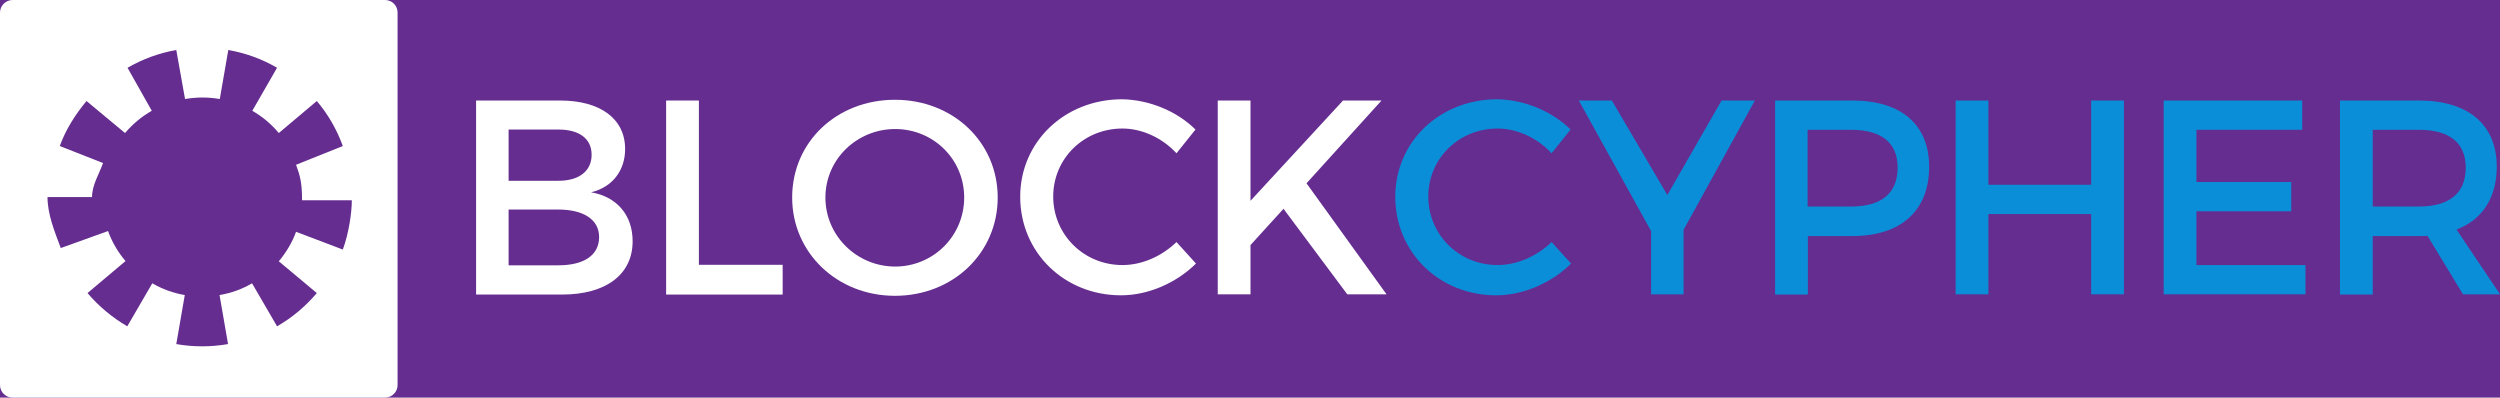
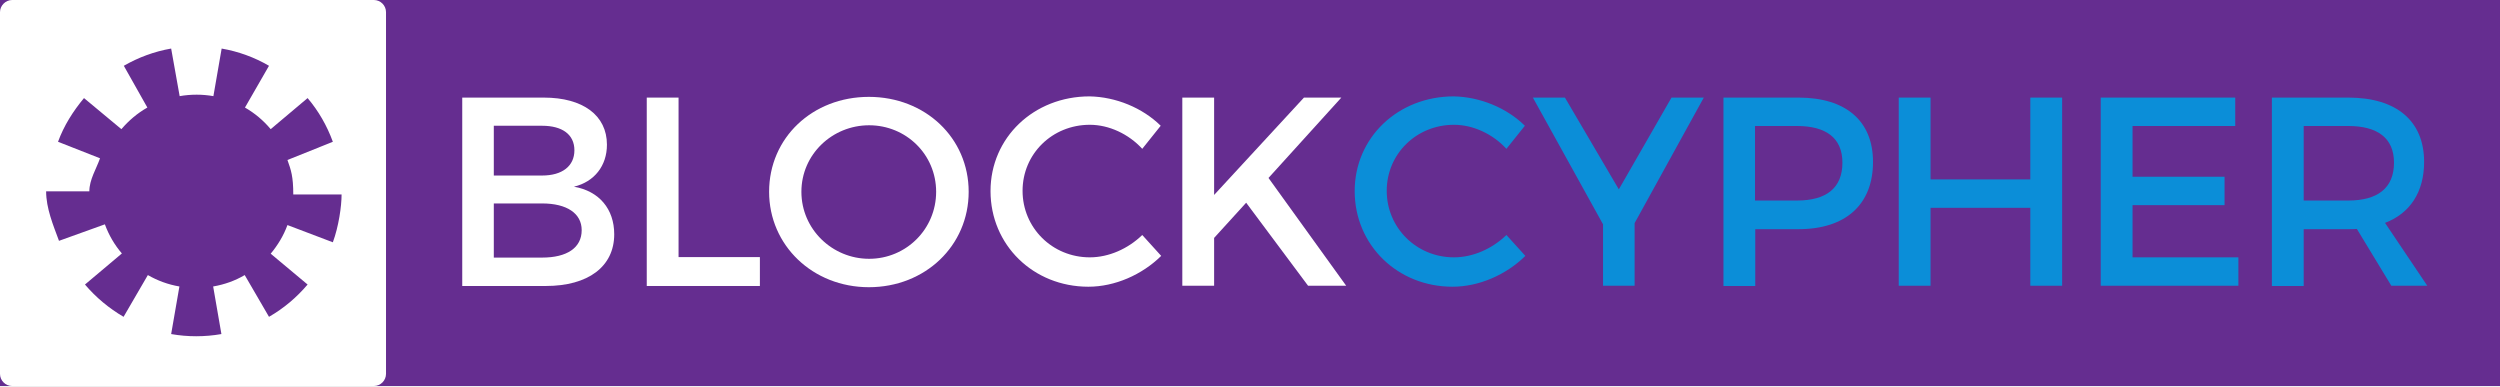
- <svg xmlns="http://www.w3.org/2000/svg" version="1.1" id="Layer_1" x="0px" y="0px" viewBox="0 0 999.8 159" enable-background="new 0 0 999.8 159" xml:space="preserve">
-   <g>
-     <rect fill="#652D90" width="100%" height="100%" />
-     <path fill="#FFFFFF" d="M159,5c0-2.8-2.3-5-5-5H5C2.3,0,0,2.3,0,5V154c0,2.8,2.3,5,5,5H154c2.8,0,5-2.3,5-5V5z M137.1,99.8   l-18.7-7.1c-1.6,4.4-4,8.3-6.9,11.8l15.2,12.7c-4.5,5.3-9.8,9.8-15.9,13.3l-10-17.2c-3.9,2.3-8.3,3.9-13,4.7l3.4,19.6   c-3.4,0.6-6.9,0.9-10.4,0.9c-3.5,0-6.9-0.3-10.3-0.9l3.4-19.6c-4.7-0.8-9-2.4-13-4.7l-10,17.2c-6-3.5-11.4-8-15.9-13.3l15.2-12.8   c-3-3.5-5.4-7.6-7-12l-18.9,6.8c-2.4-6.5-5.3-13.4-5.3-20.4l17.8,0c0,0,0,0,0,0c0-4.8,2.9-9.3,4.4-13.6l-17.3-6.8   c2.4-6.6,6.2-12.6,10.7-18l15.4,12.8c3-3.5,6.6-6.6,10.7-8.9L51,27.1c6.1-3.5,12.6-5.9,19.5-7.1L74,39.6c2.3-0.4,4.6-0.6,7-0.6   c2.3,0,4.6,0.2,6.9,0.6l3.4-19.6c6.9,1.2,13.5,3.6,19.5,7.1l-9.9,17.2c4,2.3,7.6,5.3,10.6,8.9l15.2-12.8c4.5,5.3,8,11.4,10.4,18   l-18.7,7.5c1.5,4.2,2.4,6.8,2.4,14.2h19.9C140.7,85,139.5,93.3,137.1,99.8z" />
-     <path fill="#FFFFFF" d="M224,40.2c16.1,0,26,7.3,26,19.4c0,8.7-5.2,15.3-13.6,17.3c10.4,1.8,16.6,9.2,16.6,19.6   c0,13.3-10.7,21.3-28.2,21.3h-34.4V40.2H224z M203.4,72.3h19.9c8.3,0,13.3-3.9,13.3-10.4c0-6.5-5-10.1-13.3-10.1h-19.9V72.3z    M203.4,106.1h19.9c10.2,0,16.3-4,16.3-11.3c0-6.9-6.1-11-16.3-11h-19.9V106.1z" />
-     <path fill="#FFFFFF" d="M313,105.9v11.9h-46.6V40.2h13.1v65.7H313z" />
-     <path fill="#FFFFFF" d="M399,79c0,22.2-17.9,39.3-41.1,39.3c-23.1,0-41.1-17.2-41.1-39.3c0-22.3,17.9-39.1,41.1-39.1   C381.1,39.9,399,56.8,399,79z M330.1,79c0,15.4,12.7,27.6,27.9,27.6c15.2,0,27.6-12.2,27.6-27.6c0-15.4-12.4-27.4-27.6-27.4   C342.8,51.6,330.1,63.6,330.1,79z" />
-     <path fill="#FFFFFF" d="M478.1,51.8l-7.6,9.5c-5.6-6.1-13.7-9.9-21.6-9.9c-15.5,0-27.7,12-27.7,27.2s12.2,27.4,27.7,27.4   c7.8,0,15.7-3.5,21.6-9.2l7.8,8.6c-7.9,7.8-19.1,12.7-30,12.7c-22.7,0-40.3-17.2-40.3-39.4c0-22,17.8-39,40.8-39   C459.6,39.9,470.6,44.4,478.1,51.8z" />
-     <path fill="#FFFFFF" d="M513.3,83.5L500.1,98v19.7h-13.1V40.2h13.1v40.1l37-40.1h15.4l-30,33.1l32,44.4h-15.7L513.3,83.5z" />
-     <path fill="#0B8ED8" d="M628.1,51.8l-7.6,9.5c-5.6-6.1-13.7-9.9-21.6-9.9c-15.5,0-27.7,12-27.7,27.2s12.2,27.4,27.7,27.4   c7.8,0,15.7-3.5,21.6-9.2l7.8,8.6c-7.9,7.8-19.1,12.7-30,12.7c-22.7,0-40.3-17.2-40.3-39.4c0-22,17.8-39,40.8-39   C609.6,39.9,620.6,44.4,628.1,51.8z" />
-     <path fill="#0B8ED8" d="M673.3,117.7h-13V92.4l-28.9-52.2h13.2L666.8,78l21.7-37.8h13.3l-28.5,51.7V117.7z" />
-     <path fill="#0B8ED8" d="M740.8,40.2c19.5,0,30.7,9.6,30.7,26.5c0,17.5-11.2,27.7-30.7,27.7h-17.8v23.4h-13.1V40.2H740.8z    M722.9,82.6h17.3c12,0,18.7-5.1,18.7-15.6c0-10.2-6.8-15.1-18.7-15.1h-17.3V82.6z" />
-     <path fill="#0B8ED8" d="M836.3,117.7V85.6h-41.1v32.1h-13.1V40.2h13.1v33.7h41.1V40.2h13.1v77.5H836.3z" />
-     <path fill="#0B8ED8" d="M878.4,51.9v20.9h37.9v11.7h-37.9V106h43.6v11.7h-56.7V40.2h55.4v11.7H878.4z" />
-     <path fill="#0B8ED8" d="M970.8,94.3c-1.1,0.1-2.3,0.1-3.5,0.1h-18.4v23.4h-13.1V40.2h31.5c19.8,0,31.2,9.6,31.2,26.5   c0,12.4-5.8,21.2-16.1,25.1l17.4,25.9H985L970.8,94.3z M967.3,82.6c12,0,18.8-5.1,18.8-15.6c0-10.2-6.9-15.1-18.8-15.1h-18.4v30.7   H967.3z" />
+ <svg xmlns="http://www.w3.org/2000/svg" version="1.1" viewBox="0 0 1029.76 159" id="Layer_1" xml:space="preserve">
+   <defs id="defs33" />
+   <rect width="1029.76" height="159" x="0" y="-9.706531e-07" id="rect3" style="fill:#652d90" />
+   <g id="g5">
+     <path d="m 159,5 c 0,-2.8 -2.3,-5 -5,-5 H 5 C 2.3,0 0,2.3 0,5 v 149 c 0,2.8 2.3,5 5,5 h 149 c 2.8,0 5,-2.3 5,-5 V 5 z m -21.9,94.8 -18.7,-7.1 c -1.6,4.4 -4,8.3 -6.9,11.8 l 15.2,12.7 c -4.5,5.3 -9.8,9.8 -15.9,13.3 l -10,-17.2 c -3.9,2.3 -8.3,3.9 -13,4.7 l 3.4,19.6 c -3.4,0.6 -6.9,0.9 -10.4,0.9 -3.5,0 -6.9,-0.3 -10.3,-0.9 L 73.9,118 c -4.7,-0.8 -9,-2.4 -13,-4.7 l -10,17.2 c -6,-3.5 -11.4,-8 -15.9,-13.3 l 15.2,-12.8 c -3,-3.5 -5.4,-7.6 -7,-12 L 24.3,99.2 C 21.9,92.7 19,85.8 19,78.8 l 17.8,0 c 0,0 0,0 0,0 0,-4.8 2.9,-9.3 4.4,-13.6 L 23.9,58.4 c 2.4,-6.6 6.2,-12.6 10.7,-18 L 50,53.2 c 3,-3.5 6.6,-6.6 10.7,-8.9 L 51,27.1 C 57.1,23.6 63.6,21.2 70.5,20 L 74,39.6 c 2.3,-0.4 4.6,-0.6 7,-0.6 2.3,0 4.6,0.2 6.9,0.6 L 91.3,20 c 6.9,1.2 13.5,3.6 19.5,7.1 l -9.9,17.2 c 4,2.3 7.6,5.3 10.6,8.9 l 15.2,-12.8 c 4.5,5.3 8,11.4 10.4,18 l -18.7,7.5 c 1.5,4.2 2.4,6.8 2.4,14.2 h 19.9 c 0,4.9 -1.2,13.2 -3.6,19.7 z" id="path7" style="fill:#ffffff" />
+     <path d="m 224,40.2 c 16.1,0 26,7.3 26,19.4 0,8.7 -5.2,15.3 -13.6,17.3 10.4,1.8 16.6,9.2 16.6,19.6 0,13.3 -10.7,21.3 -28.2,21.3 H 190.4 V 40.2 H 224 z m -20.6,32.1 h 19.9 c 8.3,0 13.3,-3.9 13.3,-10.4 0,-6.5 -5,-10.1 -13.3,-10.1 h -19.9 v 20.5 z m 0,33.8 h 19.9 c 10.2,0 16.3,-4 16.3,-11.3 0,-6.9 -6.1,-11 -16.3,-11 h -19.9 v 22.3 z" id="path9" style="fill:#ffffff" />
+     <path d="m 313,105.9 v 11.9 H 266.4 V 40.2 h 13.1 v 65.7 H 313 z" id="path11" style="fill:#ffffff" />
+     <path d="m 399,79 c 0,22.2 -17.9,39.3 -41.1,39.3 -23.1,0 -41.1,-17.2 -41.1,-39.3 0,-22.3 17.9,-39.1 41.1,-39.1 23.2,0 41.1,16.9 41.1,39.1 z m -68.9,0 c 0,15.4 12.7,27.6 27.9,27.6 15.2,0 27.6,-12.2 27.6,-27.6 0,-15.4 -12.4,-27.4 -27.6,-27.4 -15.2,0 -27.9,12 -27.9,27.4 z" id="path13" style="fill:#ffffff" />
+     <path d="m 478.1,51.8 -7.6,9.5 c -5.6,-6.1 -13.7,-9.9 -21.6,-9.9 -15.5,0 -27.7,12 -27.7,27.2 0,15.2 12.2,27.4 27.7,27.4 7.8,0 15.7,-3.5 21.6,-9.2 l 7.8,8.6 c -7.9,7.8 -19.1,12.7 -30,12.7 -22.7,0 -40.3,-17.2 -40.3,-39.4 0,-22 17.8,-39 40.8,-39 10.8,0.2 21.8,4.7 29.3,12.1 z" id="path15" style="fill:#ffffff" />
+     <path d="M 513.3,83.5 500.1,98 v 19.7 H 487 V 40.2 h 13.1 v 40.1 l 37,-40.1 h 15.4 l -30,33.1 32,44.4 H 538.8 L 513.3,83.5 z" id="path17" style="fill:#ffffff" />
+     <path d="m 628.1,51.8 -7.6,9.5 c -5.6,-6.1 -13.7,-9.9 -21.6,-9.9 -15.5,0 -27.7,12 -27.7,27.2 0,15.2 12.2,27.4 27.7,27.4 7.8,0 15.7,-3.5 21.6,-9.2 l 7.8,8.6 c -7.9,7.8 -19.1,12.7 -30,12.7 -22.7,0 -40.3,-17.2 -40.3,-39.4 0,-22 17.8,-39 40.8,-39 10.8,0.2 21.8,4.7 29.3,12.1 z" id="path19" style="fill:#0b8ed8" />
+     <path d="m 673.3,117.7 h -13 V 92.4 L 631.4,40.2 h 13.2 L 666.8,78 688.5,40.2 h 13.3 l -28.5,51.7 v 25.8 z" id="path21" style="fill:#0b8ed8" />
+     <path d="m 740.8,40.2 c 19.5,0 30.7,9.6 30.7,26.5 0,17.5 -11.2,27.7 -30.7,27.7 H 723 v 23.4 H 709.9 V 40.2 h 30.9 z m -17.9,42.4 h 17.3 c 12,0 18.7,-5.1 18.7,-15.6 0,-10.2 -6.8,-15.1 -18.7,-15.1 h -17.3 v 30.7 z" id="path23" style="fill:#0b8ed8" />
+     <path d="M 836.3,117.7 V 85.6 h -41.1 v 32.1 H 782.1 V 40.2 h 13.1 v 33.7 h 41.1 V 40.2 h 13.1 v 77.5 h -13.1 z" id="path25" style="fill:#0b8ed8" />
+     <path d="m 878.4,51.9 v 20.9 h 37.9 V 84.5 H 878.4 V 106 H 922 v 11.7 H 865.3 V 40.2 h 55.4 v 11.7 h -42.3 z" id="path27" style="fill:#0b8ed8" />
+     <path d="m 970.8,94.3 c -1.1,0.1 -2.3,0.1 -3.5,0.1 h -18.4 v 23.4 H 935.8 V 40.2 h 31.5 c 19.8,0 31.2,9.6 31.2,26.5 0,12.4 -5.8,21.2 -16.1,25.1 l 17.4,25.9 H 985 L 970.8,94.3 z m -3.5,-11.7 c 12,0 18.8,-5.1 18.8,-15.6 0,-10.2 -6.9,-15.1 -18.8,-15.1 h -18.4 v 30.7 h 18.4 z" id="path29" style="fill:#0b8ed8" />
  </g>
</svg>
